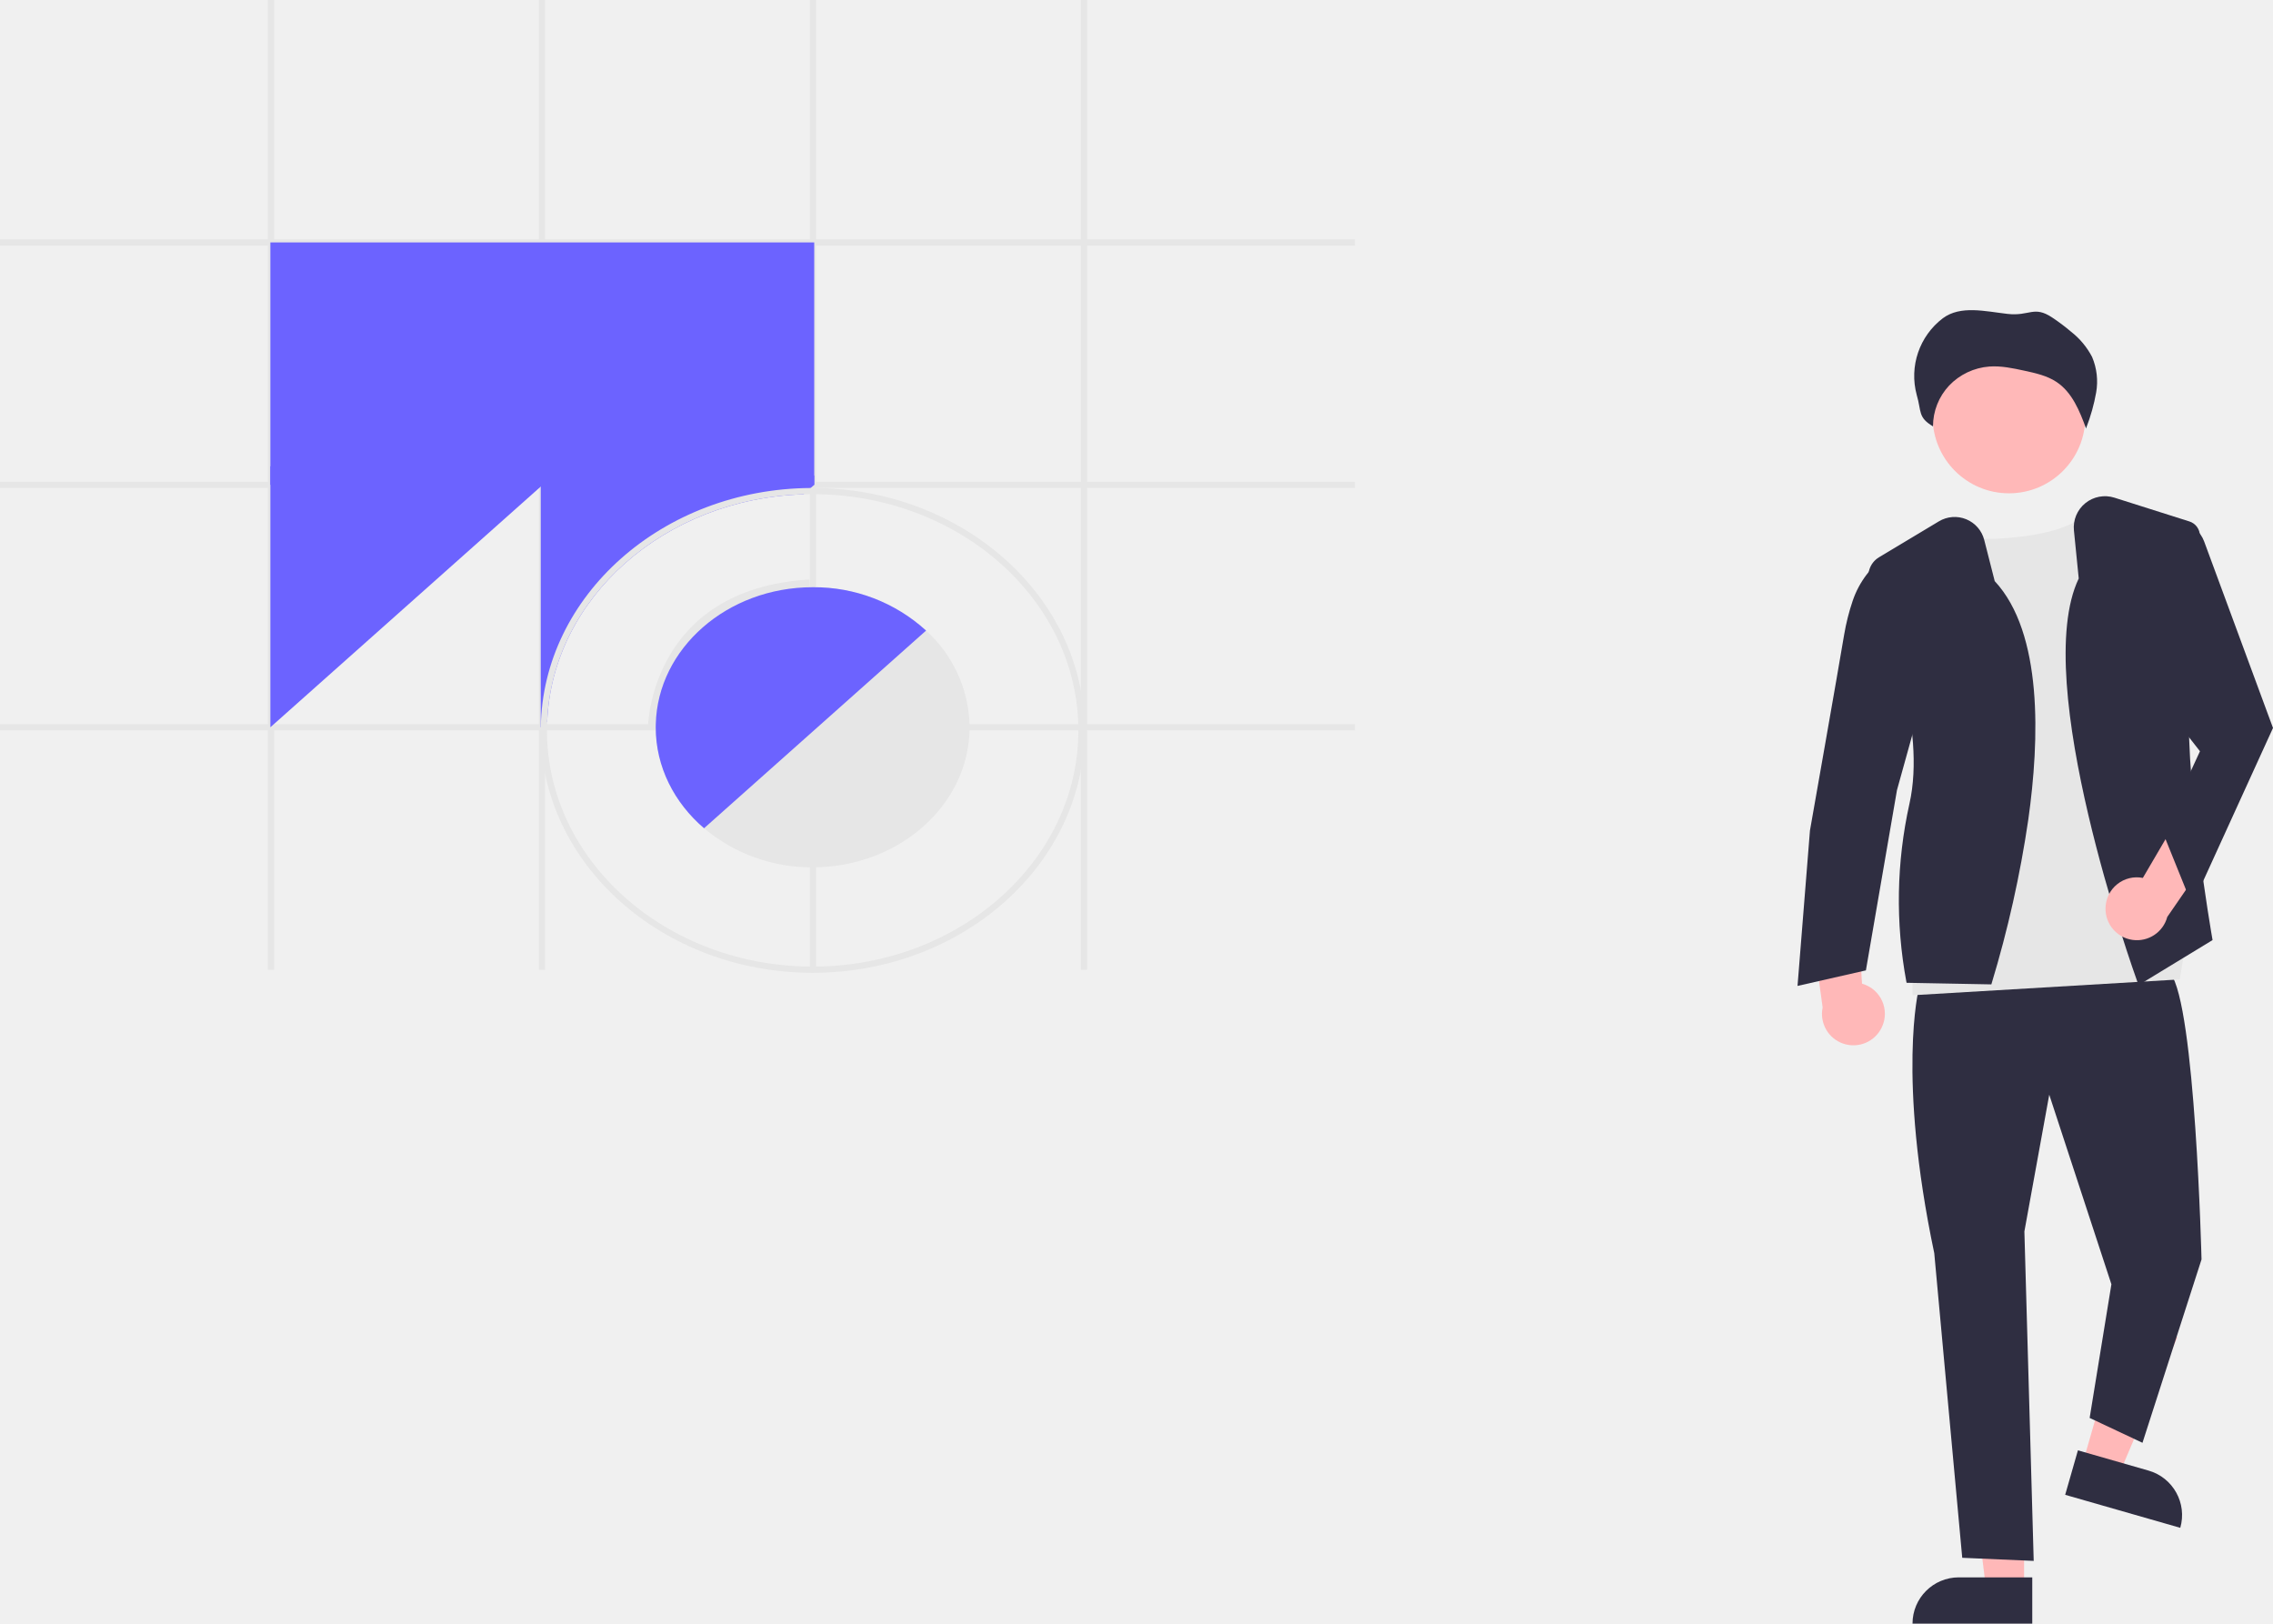
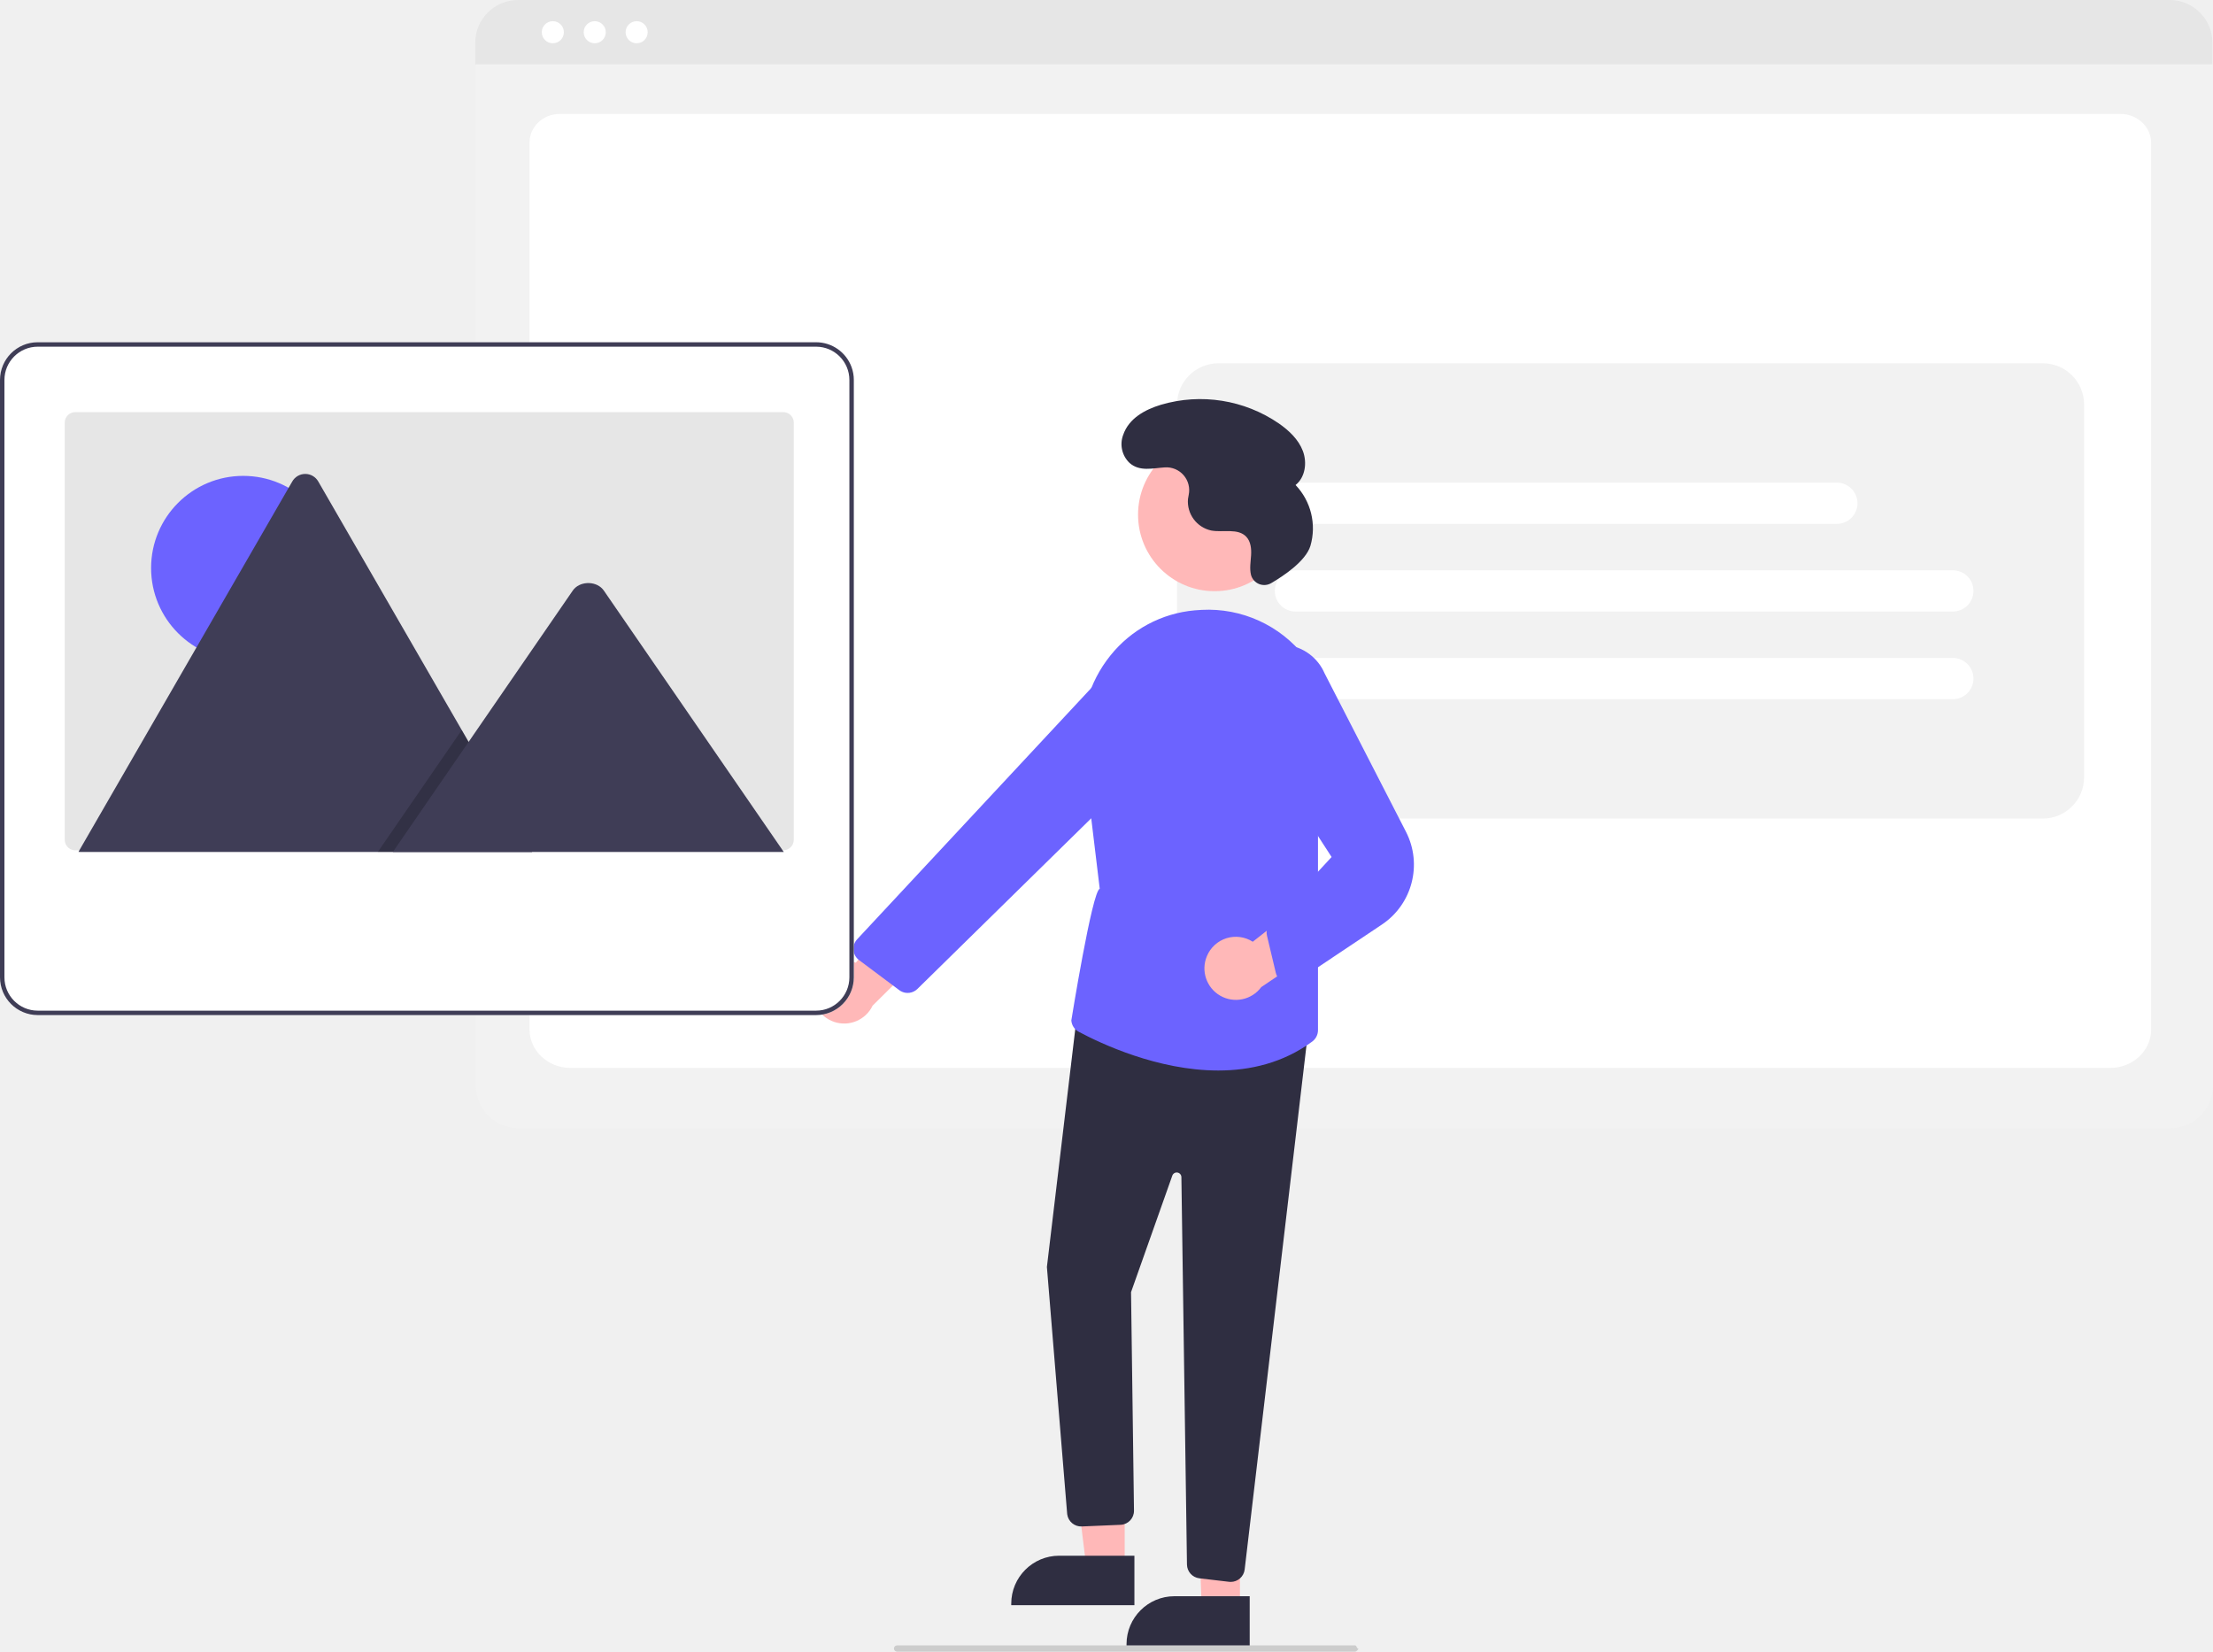
- <svg xmlns="http://www.w3.org/2000/svg" data-name="Layer 1" width="731.413" height="522.402" viewBox="0 0 731.413 522.402">
-   <path d="M839.823,519.34a10.056,10.056,0,0,0-6.364-14.045l-2.225-35.666L816.399,480.798l4.387,32.156a10.11,10.11,0,0,0,19.037,6.386Z" transform="translate(-234.2933 -188.799)" fill="#ffb8b8" />
-   <polygon points="670.203 470.736 681.988 474.115 700.63 430.267 683.237 425.28 670.203 470.736" fill="#ffb8b8" />
-   <path d="M900.138,660.465h38.531a0,0,0,0,1,0,0v14.887a0,0,0,0,1,0,0H915.025a14.887,14.887,0,0,1-14.887-14.887v0A0,0,0,0,1,900.138,660.465Z" transform="translate(1384.806 1374.56) rotate(-164.0006)" fill="#2f2e41" />
-   <polygon points="651.32 511.018 639.06 511.017 633.227 463.729 651.322 463.73 651.32 511.018" fill="#ffb8b8" />
-   <path d="M630.303,507.514h23.644a0,0,0,0,1,0,0v14.887a0,0,0,0,1,0,0H615.416a0,0,0,0,1,0,0v0A14.887,14.887,0,0,1,630.303,507.514Z" fill="#2f2e41" />
-   <path d="M851.707,507.018s-7,28,5,85l9,98,23,1-3-106,8-44,20,61-7,43,17,8,19-59s-2-82-10-92Z" transform="translate(-234.2933 -188.799)" fill="#2f2e41" />
-   <circle cx="646.457" cy="134.16" r="24.561" fill="#ffb8b8" />
-   <path d="M867.707,360.258s-1.5,3.299,16.5,1.261,22-8,22-8l31.5,138.179-2,12.227-86,5.095V491.697l15-91.702Z" transform="translate(-234.2933 -188.799)" fill="#e6e6e6" />
-   <path d="M875.069,505.525l-27.262-.515-.088-.38a143.238,143.238,0,0,1,1-57.223c5.506-24.382-7.005-57.448-12.64-70.533a7.019,7.019,0,0,1,2.831-8.762l19.298-11.578a9.826,9.826,0,0,1,14.578,5.999l3.374,13.236c15.54,16.71,14.45,50.983,10.792,76.818a363.144,363.144,0,0,1-11.769,52.582Z" transform="translate(-234.2933 -188.799)" fill="#2f2e41" />
-   <path d="M844.207,365.518l-2.358,1.613A29.608,29.608,0,0,0,830.453,382.114a71.499,71.499,0,0,0-2.746,10.904c-2,12-11,63-11,63l-4,50,22-5,10-58,10-36Z" transform="translate(-234.2933 -188.799)" fill="#2f2e41" />
-   <path d="M922.444,505.763l-.208-.575c-1.43-3.964-34.804-97.335-19.041-130.26L901.651,359.487a10.036,10.036,0,0,1,13.02-10.565l24.118,7.646a4.836,4.836,0,0,1,3.395,4.687c-.1,8.876-.59,31.498-2.981,49.828-2.956,22.661,6.897,79.28,6.997,79.85l.059.336Z" transform="translate(-234.2933 -188.799)" fill="#2f2e41" />
-   <path d="M911.815,480.937a10.056,10.056,0,0,1,12.011-9.669l18.062-30.834L950.097,457.091l-18.411,26.727a10.11,10.11,0,0,1-19.872-2.881Z" transform="translate(-234.2933 -188.799)" fill="#ffb8b8" />
-   <path d="M935.207,356.518l1.293.298a9.895,9.895,0,0,1,7.057,6.214l22.149,59.987-26,57-9.5-23.5,12-26-21.5-27.5Z" transform="translate(-234.2933 -188.799)" fill="#2f2e41" />
-   <path d="M905.645,326.354a60.676,60.676,0,0,0,3.154-11.254,20.284,20.284,0,0,0-1.31-11.46,24.917,24.917,0,0,0-6.772-8.119,63.657,63.657,0,0,0-6.06-4.561c-5.942-3.941-7.236-.355-14.363-1.162s-15.115-2.857-20.828,1.398a23.322,23.322,0,0,0-8.409,24.652c1.593,5.42.325,7.206,5.243,10.135a19.181,19.181,0,0,1,5.189-13.131,19.948,19.948,0,0,1,12.939-6.12c3.79-.275,7.565.534,11.277,1.338,3.601.78,7.298,1.6,10.351,3.628,5.058,3.361,7.43,9.363,9.515,14.993" transform="translate(-234.2933 -188.799)" fill="#2f2e41" />
-   <rect y="233" width="436" height="2" fill="#e6e6e6" />
-   <rect y="155" width="436" height="2" fill="#e6e6e6" />
-   <rect y="77" width="436" height="2" fill="#e6e6e6" />
-   <rect x="347.8" width="2" height="312" fill="#e6e6e6" />
-   <rect x="260.6" width="2" height="312" fill="#e6e6e6" />
-   <rect x="173.4" width="2" height="312" fill="#e6e6e6" />
-   <rect x="86.2" width="2" height="312" fill="#e6e6e6" />
-   <rect x="87" y="78" width="175" height="78" fill="#6c63ff" />
-   <path d="M409.215,338.862" transform="translate(-234.2933 -188.799)" fill="#6c63ff" />
-   <polygon points="87 150 87 234 178 153 87 150" fill="#6c63ff" />
-   <path d="M496.293,341.799v3l-1.14,1.01-2.3,2.04c-44.73,1.35-80.86,33.39-82.49,73.12l-2.05,1.82-.02.01v-84Z" transform="translate(-234.2933 -188.799)" fill="#6c63ff" />
-   <path d="M495.793,345.799c-.21,0-.43,0-.64.01-47.58.3-86.25,34.62-86.84,76.98-.02.34-.02.67-.02,1.01,0,43.01,39.25,78,87.5,78s87.5-34.99,87.5-78S544.043,345.799,495.793,345.799Zm0,154c-47.14,0-85.5-34.09-85.5-76,0-.95.02-1.89.07-2.83,1.63-39.73,37.76-71.77,82.49-73.12.97-.04,1.95-.05,2.94-.05,47.14,0,85.5,34.09,85.5,76S542.933,499.799,495.793,499.799Z" transform="translate(-234.2933 -188.799)" fill="#e6e6e6" />
-   <path d="M447.793,422.815l-5-.028c.002-.445.803-44.48,51.951-47.535l.298,4.991C448.654,383.014,447.807,421.192,447.793,422.815Z" transform="translate(-234.2933 -188.799)" fill="#e6e6e6" />
-   <path d="M546.273,421.799a42.536,42.536,0,0,0-13.98-30.11,53.437,53.437,0,0,0-36.4-13.95h-.1c-27.47,0-49.89,19.67-50.48,44.06-.02.33-.02.67-.02,1,0,12.76,5.97,24.29,15.55,32.49a53.643,53.643,0,0,0,34.95,12.57h.1c27.8-.05,50.4-20.24,50.4-45.06C546.293,422.469,546.293,422.129,546.273,421.799Z" transform="translate(-234.2933 -188.799)" fill="#e6e6e6" />
-   <path d="M532.293,391.689l-1.5,1.33-68.45,60.94-1.5,1.33c-9.58-8.2-15.55-19.73-15.55-32.49,0-.33,0-.67.02-1,.59-24.39,23.01-44.06,50.48-44.06h.1A53.437,53.437,0,0,1,532.293,391.689Z" transform="translate(-234.2933 -188.799)" fill="#6c63ff" />
+ <svg xmlns="http://www.w3.org/2000/svg" data-name="Layer 1" width="710.232" height="530" viewBox="0 0 710.232 530">
+   <path d="M941.464,547.018H411.248a13.667,13.667,0,0,1-13.652-13.652V206.424a10.013,10.013,0,0,1,10.001-10.002H944.942A10.186,10.186,0,0,1,955.116,206.597V533.366A13.667,13.667,0,0,1,941.464,547.018Z" transform="translate(-244.8839 -185)" fill="#f2f2f2" />
+   <path d="M922.122,527.685H427.975c-7.244,0-13.137-5.519-13.137-12.302V230.678c0-5.031,4.367-9.123,9.735-9.123H925.363c5.457,0,9.896,4.16,9.896,9.274v284.555C935.259,522.166,929.366,527.685,922.122,527.685Z" transform="translate(-244.8839 -185)" fill="#fff" />
+   <path d="M954.926,205.643H397.404V198.693A13.713,13.713,0,0,1,411.106,185H941.225A13.713,13.713,0,0,1,954.926,198.693Z" transform="translate(-244.8839 -185)" fill="#e6e6e6" />
+   <circle cx="177.421" cy="10.342" r="3.544" fill="#fff" />
+   <circle cx="190.873" cy="10.342" r="3.544" fill="#fff" />
+   <circle cx="204.325" cy="10.342" r="3.544" fill="#fff" />
+   <path d="M635.886,447.656H900.514a13.238,13.238,0,0,0,13.238-13.238V314.822a13.238,13.238,0,0,0-13.238-13.238H635.886a13.238,13.238,0,0,0-13.238,13.238V434.418A13.238,13.238,0,0,0,635.886,447.656Z" transform="translate(-244.8839 -185)" fill="#f2f2f2" />
+   <path d="M871.623,381.239H660.641a6.619,6.619,0,1,1,0-13.238H871.623a6.619,6.619,0,1,1,0,13.238Z" transform="translate(-244.8839 -185)" fill="#fff" />
+   <path d="M871.623,409.37H660.641a6.619,6.619,0,1,1,0-13.238H871.623a6.619,6.619,0,1,1,0,13.238Z" transform="translate(-244.8839 -185)" fill="#fff" />
+   <path d="M834.391,353.108H660.641a6.619,6.619,0,1,1,0-13.238H834.391a6.619,6.619,0,0,1,0,13.238Z" transform="translate(-244.8839 -185)" fill="#fff" />
+   <path d="M505.933,501.206a10.056,10.056,0,0,1,13.594-7.277l23.459-26.956,4.983,17.889-23.041,22.856a10.11,10.11,0,0,1-18.995-6.511Z" transform="translate(-244.8839 -185)" fill="#ffb8b8" />
+   <circle cx="389.803" cy="165.148" r="24.561" fill="#ffb8b8" />
+   <polygon points="360.949 503.221 348.689 503.22 342.857 455.932 360.951 455.933 360.949 503.221" fill="#ffb8b8" />
+   <path d="M608.959,700.105l-39.531-.001v-.5a15.386,15.386,0,0,1,15.386-15.386h.001l24.144.001Z" transform="translate(-244.8839 -185)" fill="#2f2e41" />
+   <polygon points="397.949 516.221 385.689 516.22 383.992 470.062 397.951 468.933 397.949 516.221" fill="#ffb8b8" />
+   <path d="M645.959,713.105l-39.531-.001v-.5a15.386,15.386,0,0,1,15.386-15.386h.001l24.144.001Z" transform="translate(-244.8839 -185)" fill="#2f2e41" />
+   <path d="M639.346,692.591l-9.547-1.124a4.512,4.512,0,0,1-3.974-4.404l-1.789-124.339a1.5,1.5,0,0,0-2.914-.479l-13.246,37.399.947,70.102a4.498,4.498,0,0,1-4.229,4.553l-12.464.529a4.527,4.527,0,0,1-4.744-3.925l-6.51-79.301-.004-.05,9.877-82.819,74.183,5.367L644.341,688.65a4.507,4.507,0,0,1-4.466,3.973A4.401,4.401,0,0,1,639.346,692.591Z" transform="translate(-244.8839 -185)" fill="#2f2e41" />
+   <path d="M591.067,516.075a4.473,4.473,0,0,1-2.355-3.618s6.671-41.484,9.115-42.263l-5.349-44.363a40.909,40.909,0,0,1,8.781-30.49,39.013,39.013,0,0,1,27.032-14.482q1.121-.101,2.23-.154a39.369,39.369,0,0,1,33.134,15.082,40.12,40.12,0,0,1,7.219,36.406l-3,10.439v72.956a4.555,4.555,0,0,1-1.862,3.653c-9.341,6.855-19.897,9.279-30.156,9.279C616.447,528.521,598.101,519.841,591.067,516.075Z" transform="translate(-244.8839 -185)" fill="#6c63ff" />
+   <path d="M533.478,502.725l-12.902-9.648a4.499,4.499,0,0,1-.597-6.672l76.863-82.474a15.053,15.053,0,0,1,19.521-2.075l0.0 0a14.978,14.978,0,0,1,1.925,22.976l-78.964,77.502a4.472,4.472,0,0,1-5.362.709A4.621,4.621,0,0,1,533.478,502.725Z" transform="translate(-244.8839 -185)" fill="#6c63ff" />
+   <path d="M632.226,491.805a10.056,10.056,0,0,1,14.715-4.607l28.086-22.094,1.55,18.505-26.909,18.144a10.11,10.11,0,0,1-17.442-9.948Z" transform="translate(-244.8839 -185)" fill="#ffb8b8" />
+   <path d="M657.365,500.43a4.464,4.464,0,0,1-3.023-3.249l-2.837-11.916a4.437,4.437,0,0,1,1.65-4.612l19.089-20.645-28.079-43.296a15.248,15.248,0,0,1-.462-18.626,15.242,15.242,0,0,1,26.295,2.994l26.104,50.811a23.118,23.118,0,0,1-7.721,29.795l-26.677,17.82a4.461,4.461,0,0,1-2.97,1.137A4.549,4.549,0,0,1,657.365,500.43Z" transform="translate(-244.8839 -185)" fill="#6c63ff" />
+   <path d="M652.886,372.106a4.398,4.398,0,0,1-6.493-2.565l-.015-.061c-.5-2.044-.105-4.182.024-6.282s-.089-4.405-1.527-5.941c-2.681-2.863-7.414-1.312-11.271-2.019a9.511,9.511,0,0,1-7.453-10.117c.053-.437.136-.874.23-1.311a7.325,7.325,0,0,0-7.651-8.83c-3.893.244-8.091,1.446-11.329-1.421a8.351,8.351,0,0,1-2.053-8.992c1.812-5.321,6.997-8.129,12.135-9.685a44.588,44.588,0,0,1,37.826,5.999c3.263,2.274,6.314,5.136,7.719,8.856s.762,8.427-2.349,10.904a20.123,20.123,0,0,1,4.765,19.521C663.928,365.142,656.59,369.948,652.886,372.106Z" transform="translate(-244.8839 -185)" fill="#2f2e41" />
+   <path d="M679.782,715h-147a1,1,0,0,1,0-2h147c.552,0,.448,1,1,1C681.03,714,680.334,715,679.782,715Z" transform="translate(-244.8839 -185)" fill="#ccc" />
+   <path d="M518.195,302.834a12.132,12.132,0,0,0-11.392-8.01H256.988a12.1,12.1,0,0,0-12.104,12.095V498.633a12.121,12.121,0,0,0,12.104,12.104H506.803a12.121,12.121,0,0,0,12.104-12.104V306.928A12.012,12.012,0,0,0,518.195,302.834Z" transform="translate(-244.8839 -185)" fill="#fff" />
+   <path d="M518.195,302.834a12.132,12.132,0,0,0-11.392-8.01H256.988a12.1,12.1,0,0,0-12.104,12.095V498.633a12.121,12.121,0,0,0,12.104,12.104H506.803a12.121,12.121,0,0,0,12.104-12.104V306.928A12.012,12.012,0,0,0,518.195,302.834Zm-.712,195.799A10.693,10.693,0,0,1,506.803,509.313H256.988A10.693,10.693,0,0,1,246.308,498.633V306.928a10.693,10.693,0,0,1,10.68-10.68H506.803A10.693,10.693,0,0,1,517.483,306.928Z" transform="translate(-244.8839 -185)" fill="#3f3d56" />
+   <path d="M499.64,320.62V454.481a3.369,3.369,0,0,1-3.368,3.37H269.032a2.838,2.838,0,0,1-.483-.038,3.367,3.367,0,0,1-2.887-3.333V320.62a3.369,3.369,0,0,1,3.368-3.37h227.24a3.369,3.369,0,0,1,3.37,3.368v.002Z" transform="translate(-244.8839 -185)" fill="#e6e6e6" />
+   <circle cx="78.059" cy="182.274" r="29.567" fill="#6c63ff" />
+   <path d="M415.66,458.388H270.615a2.953,2.953,0,0,1-.542-.043l68.6-118.825a4.803,4.803,0,0,1,8.361,0l46.039,79.741,2.206,3.816Z" transform="translate(-244.8839 -185)" fill="#3f3d56" />
+   <polygon points="170.776 273.388 121.254 273.388 145.564 238.076 147.314 235.533 148.189 234.261 150.394 238.076 170.776 273.388" opacity="0.2" style="isolation:isolate" />
+   <path d="M496.42,458.388H370.968l24.31-35.311,1.749-2.544,31.678-46.018c2.077-3.016,7.073-3.204,9.515-.569a5.719,5.719,0,0,1,.456.569Z" transform="translate(-244.8839 -185)" fill="#3f3d56" />
</svg>
